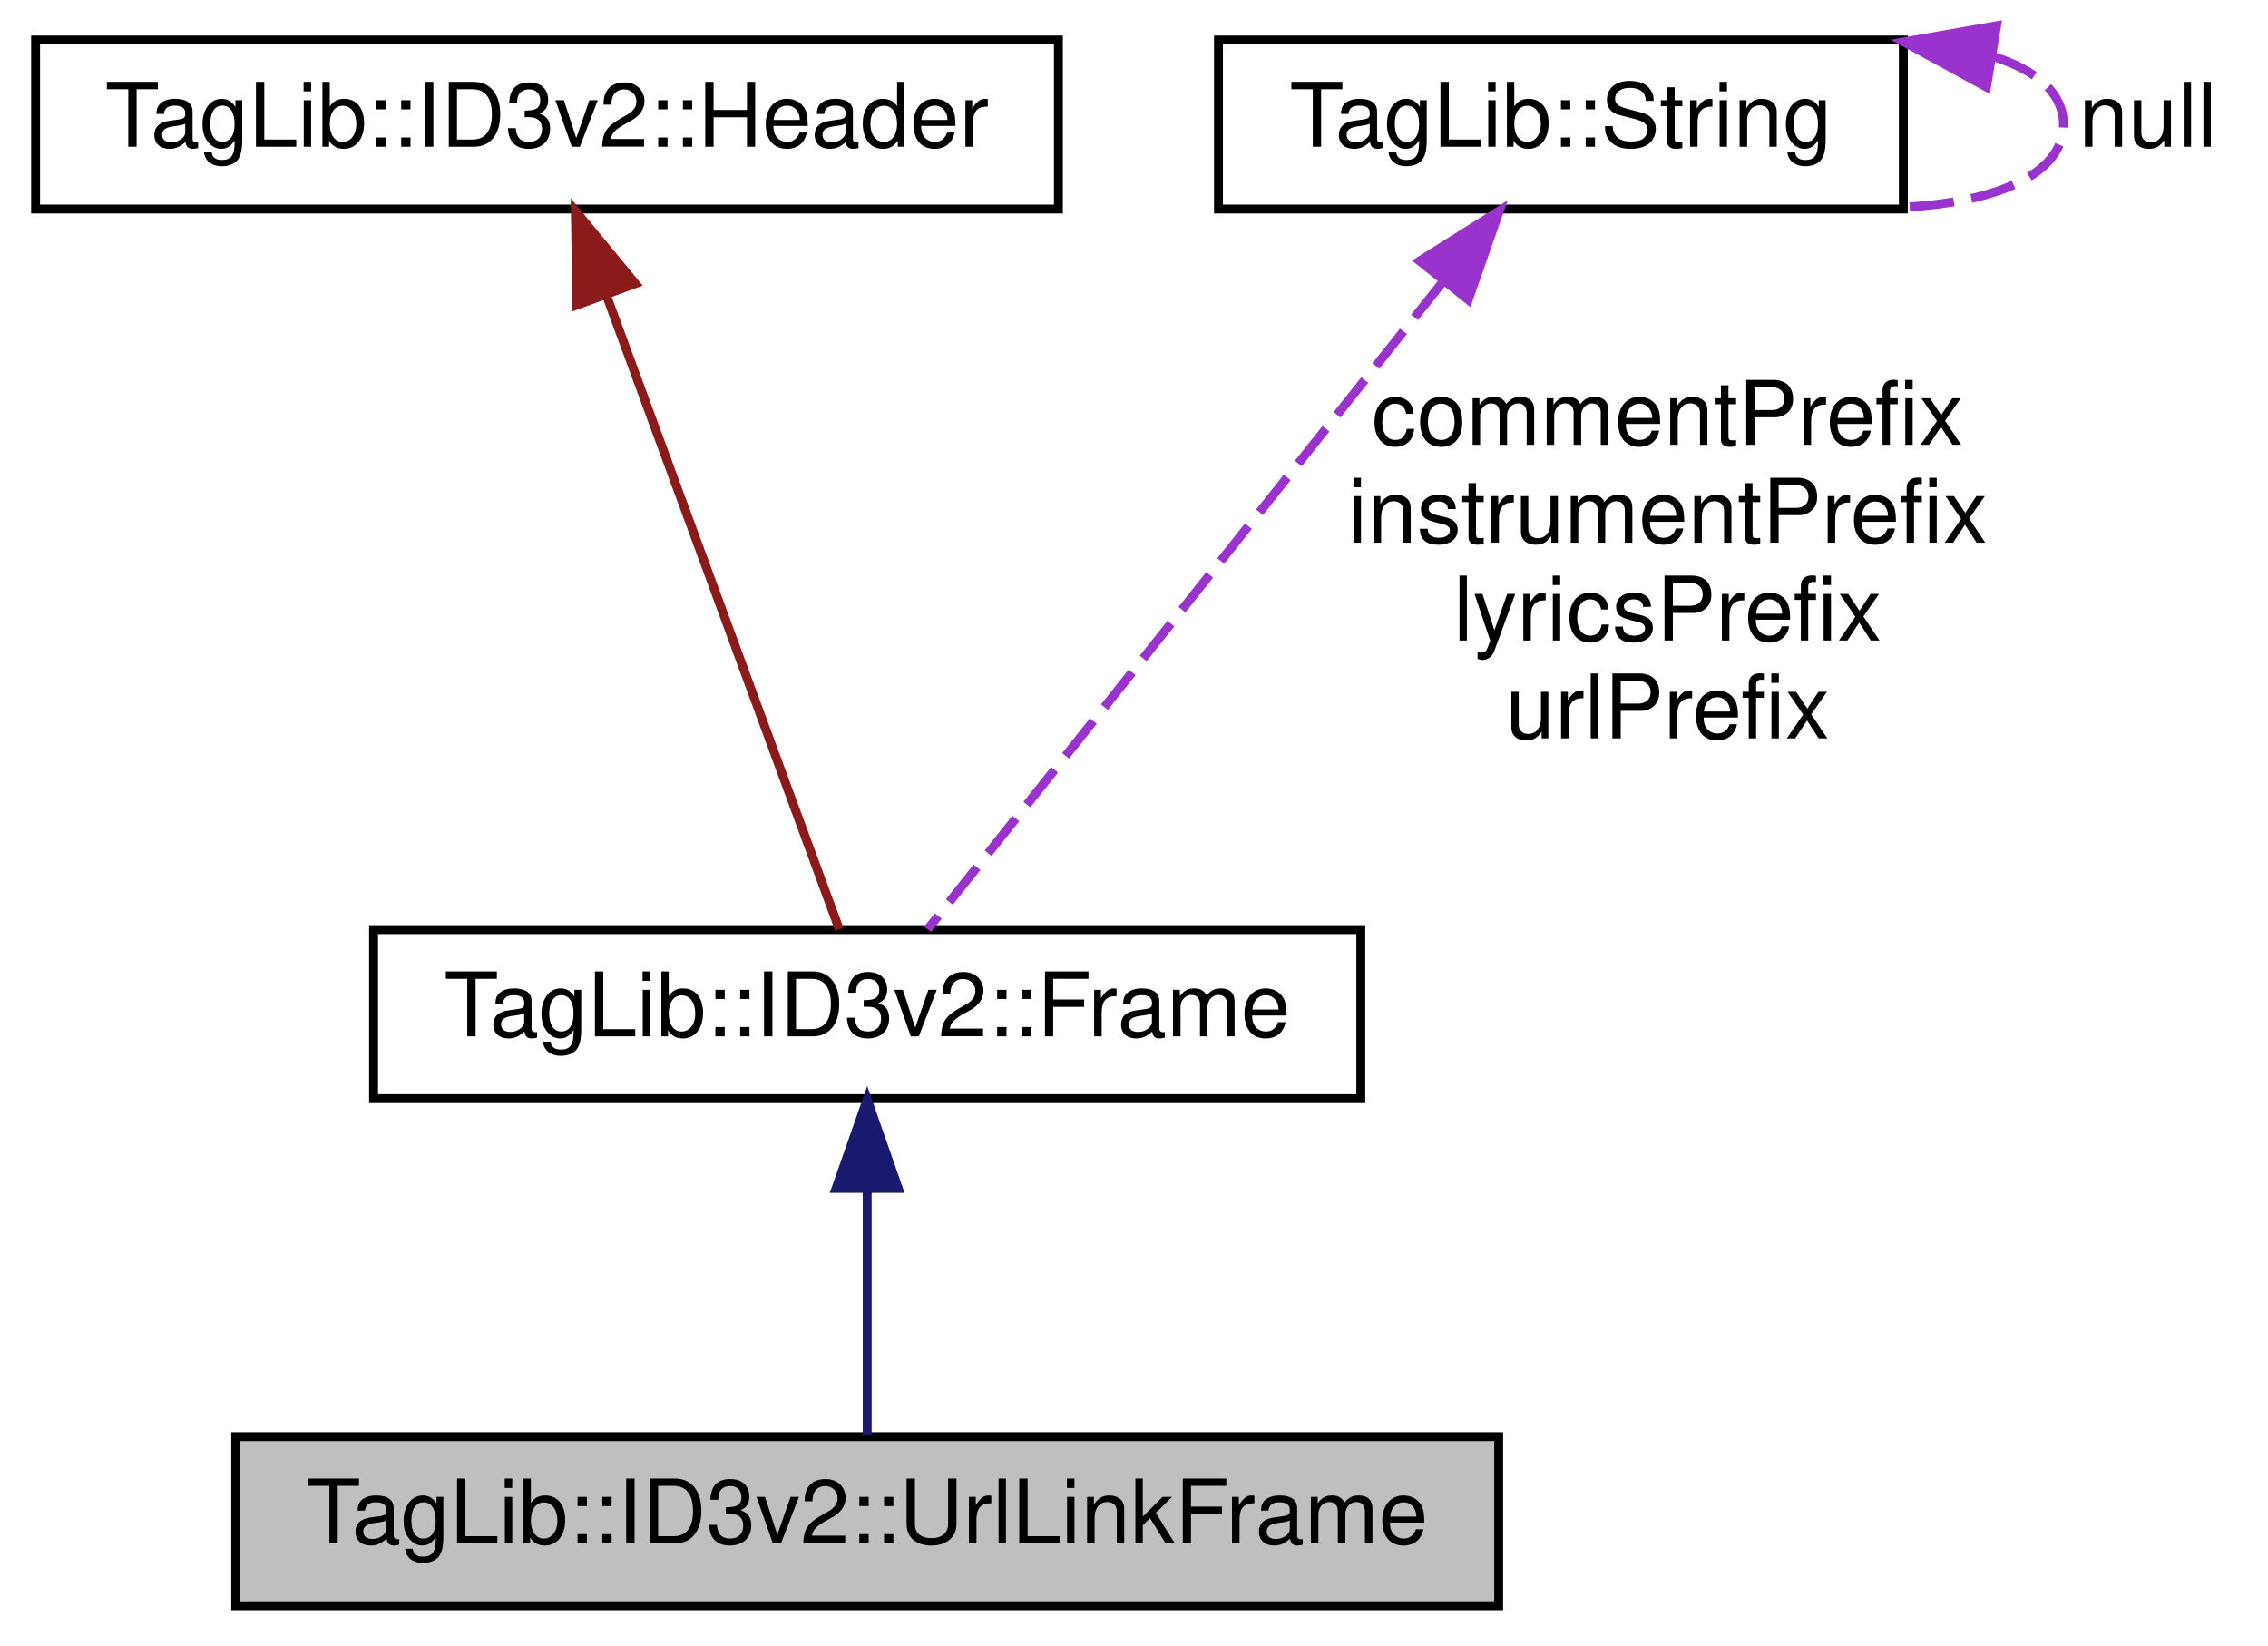
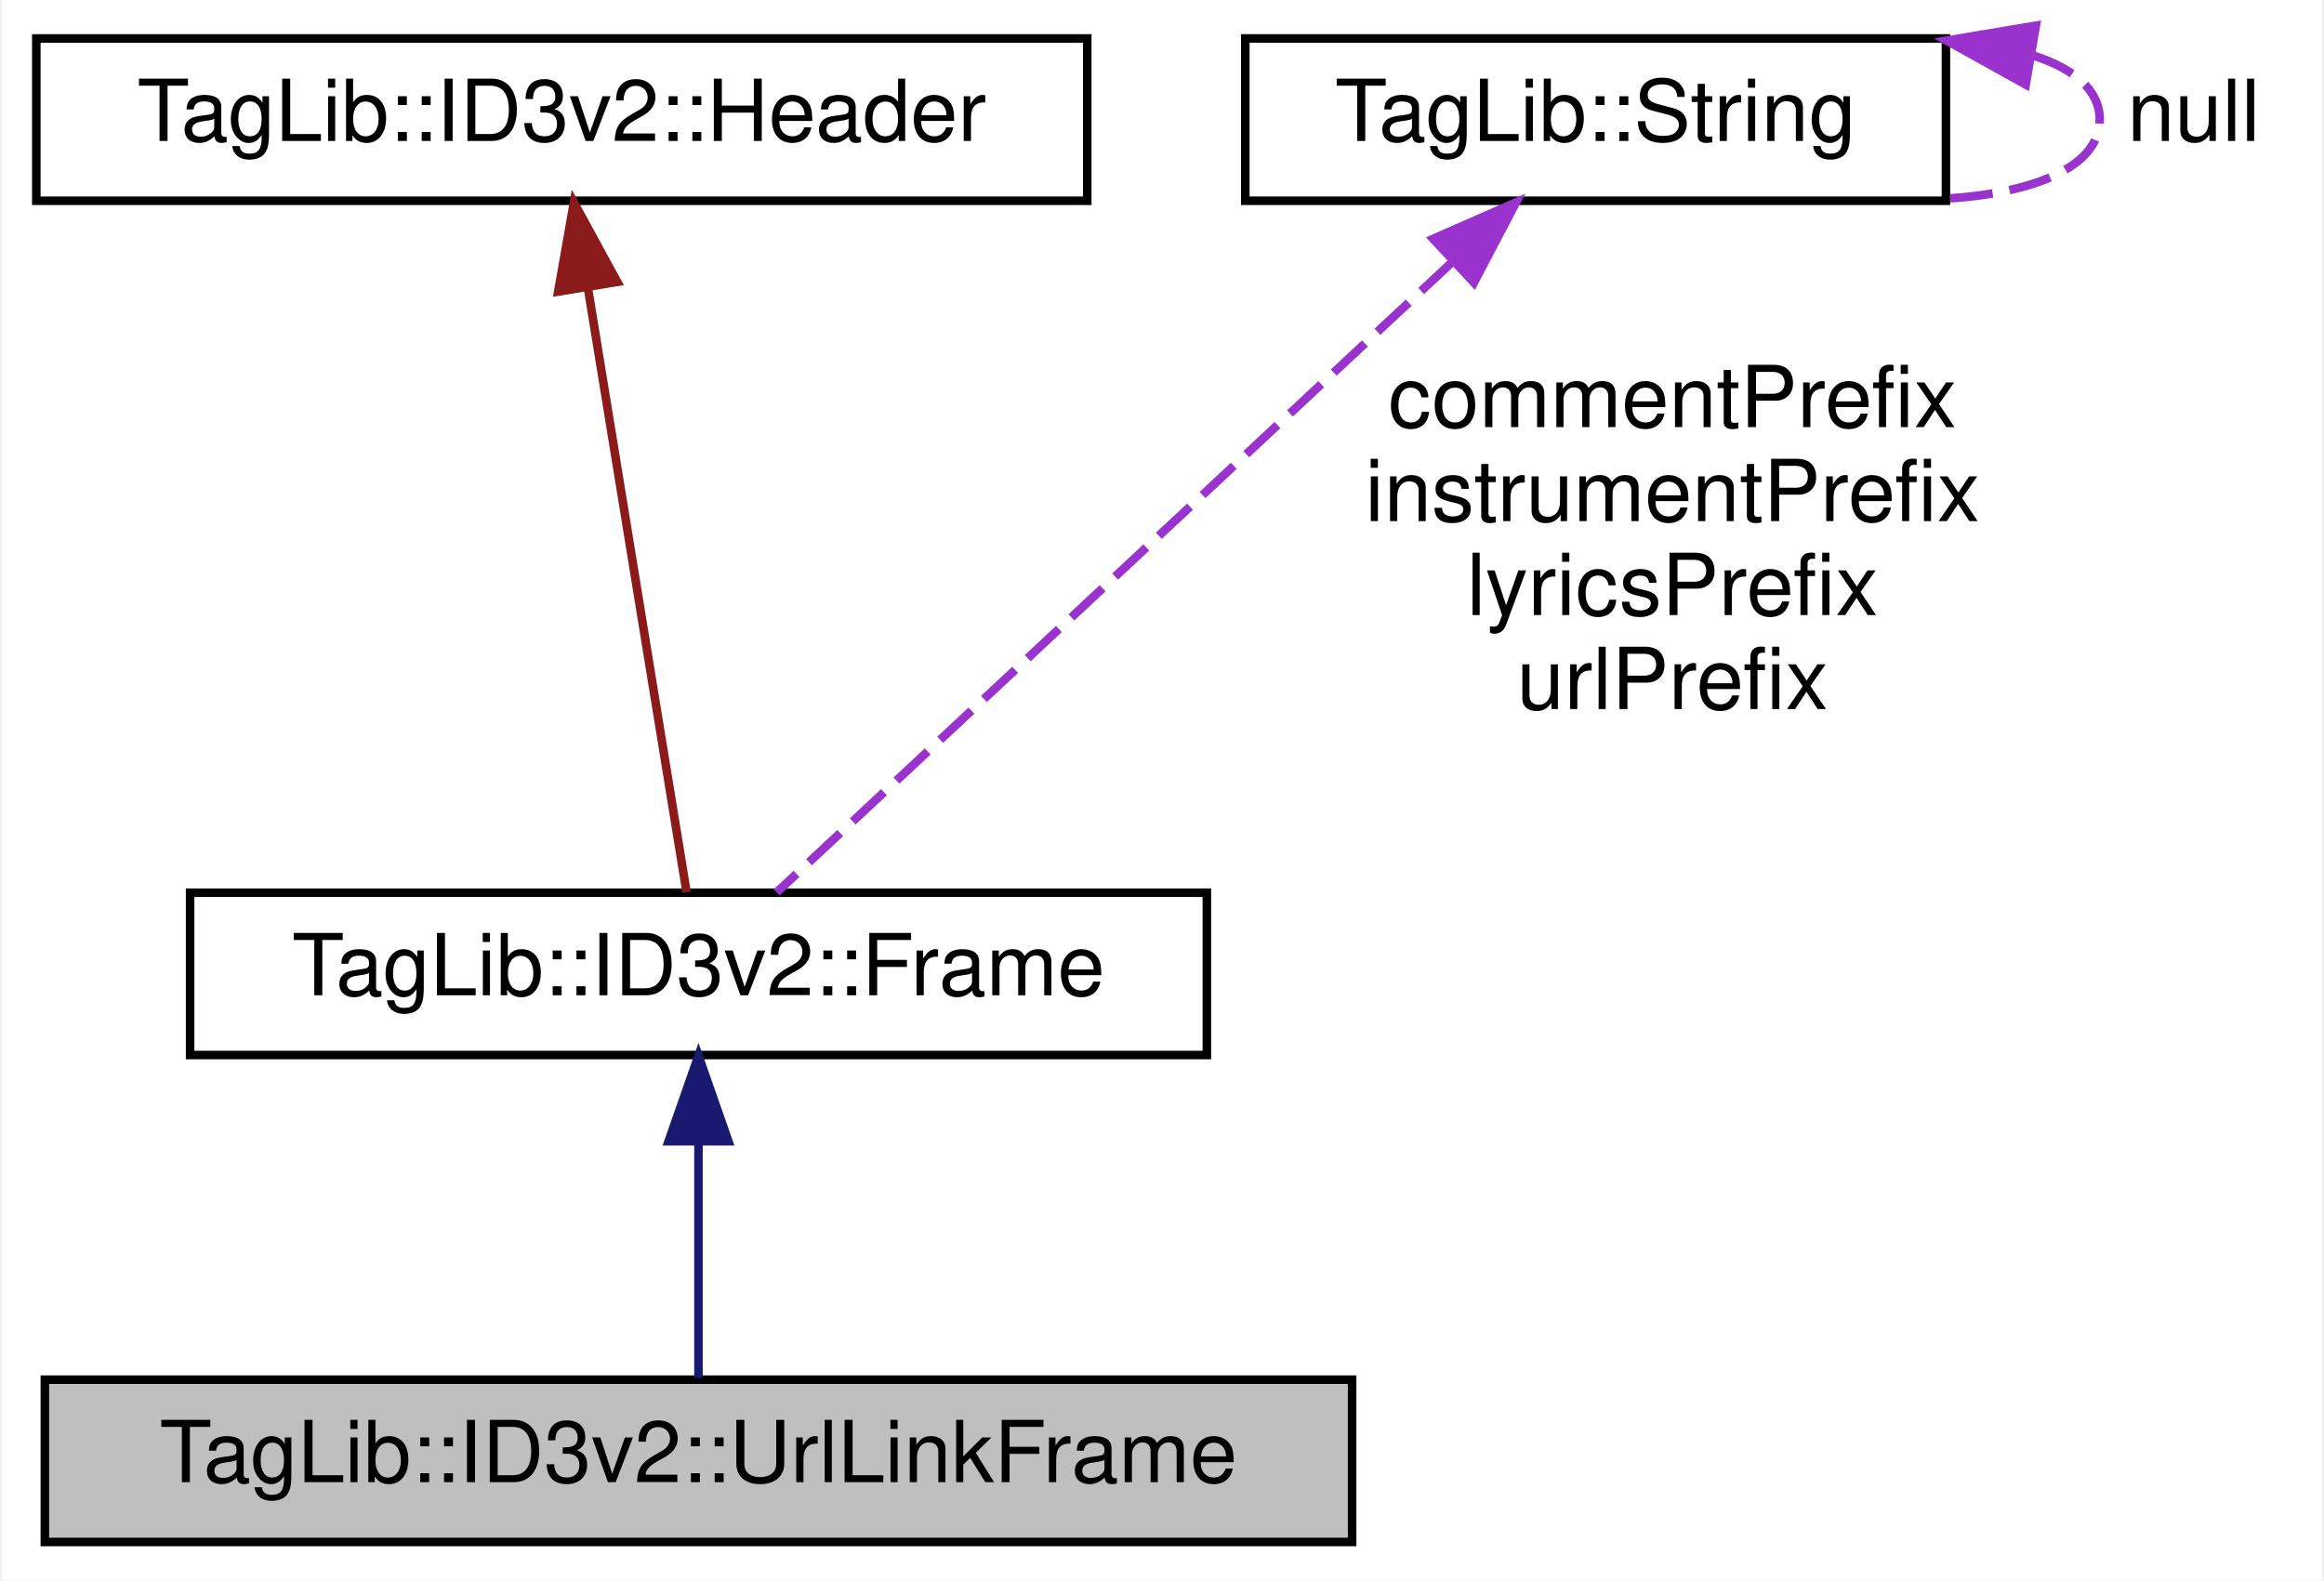
- <svg xmlns="http://www.w3.org/2000/svg" xmlns:xlink="http://www.w3.org/1999/xlink" width="255pt" height="185pt" viewBox="0.00 0.00 255.00 185.00">
+ <svg xmlns="http://www.w3.org/2000/svg" xmlns:xlink="http://www.w3.org/1999/xlink" width="272pt" height="185pt" viewBox="0.00 0.00 271.50 185.00">
  <g id="graph0" class="graph" transform="scale(1 1) rotate(0) translate(4 181)">
-     <polygon fill="white" stroke="transparent" points="-4,4 -4,-181 251,-181 251,4 -4,4" />
+     <polygon fill="white" stroke="transparent" points="-4,4 -4,-181 267.5,-181 267.5,4 -4,4" />
    <g id="node1" class="node">
      <g id="a_node1">
        <a xlink:title="ID3v2 URL frame.">
-           <polygon fill="#bfbfbf" stroke="black" points="22.5,-0.5 22.5,-19.5 164.5,-19.5 164.5,-0.5 22.5,-0.5" />
-           <text text-anchor="middle" x="93.5" y="-7.5" font-family="Helvetica,sans-Serif" font-size="10.00">TagLib::ID3v2::UrlLinkFrame</text>
+           <polygon fill="#bfbfbf" stroke="black" points="1,-0.5 1,-19.5 154,-19.5 154,-0.5 1,-0.5" />
+           <text text-anchor="middle" x="77.5" y="-7.5" font-family="Helvetica,sans-Serif" font-size="10.00">TagLib::ID3v2::UrlLinkFrame</text>
        </a>
      </g>
    </g>
    <g id="node2" class="node">
      <g id="a_node2">
        <a xlink:href="classTagLib_1_1ID3v2_1_1Frame.html" target="_top" xlink:title="ID3v2 frame implementation.">
-           <polygon fill="white" stroke="black" points="38,-57.5 38,-76.5 149,-76.5 149,-57.5 38,-57.5" />
-           <text text-anchor="middle" x="93.5" y="-64.5" font-family="Helvetica,sans-Serif" font-size="10.00">TagLib::ID3v2::Frame</text>
+           <polygon fill="white" stroke="black" points="18,-57.5 18,-76.5 137,-76.5 137,-57.5 18,-57.5" />
+           <text text-anchor="middle" x="77.5" y="-64.5" font-family="Helvetica,sans-Serif" font-size="10.00">TagLib::ID3v2::Frame</text>
        </a>
      </g>
    </g>
    <g id="edge1" class="edge">
-       <path fill="none" stroke="midnightblue" d="M93.5,-47.12C93.5,-37.82 93.5,-27.06 93.5,-19.71" />
-       <polygon fill="midnightblue" stroke="midnightblue" points="90,-47.41 93.5,-57.41 97,-47.41 90,-47.41" />
+       <path fill="none" stroke="midnightblue" d="M77.5,-47.12C77.5,-37.82 77.5,-27.06 77.5,-19.71" />
+       <polygon fill="midnightblue" stroke="midnightblue" points="74,-47.41 77.5,-57.41 81,-47.41 74,-47.41" />
    </g>
    <g id="node3" class="node">
      <g id="a_node3">
        <a xlink:href="classTagLib_1_1ID3v2_1_1Header.html" target="_top" xlink:title="An implementation of ID3v2 headers.">
-           <polygon fill="white" stroke="black" points="0,-157.5 0,-176.5 115,-176.5 115,-157.5 0,-157.5" />
-           <text text-anchor="middle" x="57.5" y="-164.5" font-family="Helvetica,sans-Serif" font-size="10.00">TagLib::ID3v2::Header</text>
+           <polygon fill="white" stroke="black" points="0,-157.5 0,-176.5 123,-176.5 123,-157.5 0,-157.5" />
+           <text text-anchor="middle" x="61.5" y="-164.5" font-family="Helvetica,sans-Serif" font-size="10.00">TagLib::ID3v2::Header</text>
        </a>
      </g>
    </g>
    <g id="edge2" class="edge">
-       <path fill="none" stroke="#8b1a1a" d="M64.18,-147.81C71.98,-126.57 84.55,-92.36 90.36,-76.54" />
-       <polygon fill="#8b1a1a" stroke="#8b1a1a" points="60.86,-146.71 60.69,-157.3 67.43,-149.12 60.86,-146.71" />
+       <path fill="none" stroke="#8b1a1a" d="M64.57,-147.22C68.04,-125.95 73.55,-92.22 76.11,-76.54" />
+       <polygon fill="#8b1a1a" stroke="#8b1a1a" points="61.08,-146.87 62.92,-157.3 67.99,-148 61.08,-146.87" />
    </g>
    <g id="node4" class="node">
      <g id="a_node4">
        <a xlink:href="classTagLib_1_1String.html" target="_top" xlink:title="A wide string class suitable for unicode.">
-           <polygon fill="white" stroke="black" points="133,-157.5 133,-176.5 210,-176.5 210,-157.5 133,-157.5" />
-           <text text-anchor="middle" x="171.5" y="-164.5" font-family="Helvetica,sans-Serif" font-size="10.00">TagLib::String</text>
+           <polygon fill="white" stroke="black" points="141.5,-157.5 141.5,-176.5 223.5,-176.5 223.5,-157.5 141.5,-157.5" />
+           <text text-anchor="middle" x="182.5" y="-164.5" font-family="Helvetica,sans-Serif" font-size="10.00">TagLib::String</text>
        </a>
      </g>
    </g>
    <g id="edge3" class="edge">
-       <path fill="none" stroke="#9a32cd" stroke-dasharray="5,2" d="M158.16,-149.24C141.37,-128.15 113.18,-92.73 100.3,-76.54" />
-       <polygon fill="#9a32cd" stroke="#9a32cd" points="155.61,-151.66 164.58,-157.3 161.09,-147.3 155.61,-151.66" />
-       <text text-anchor="middle" x="183.5" y="-131" font-family="Helvetica,sans-Serif" font-size="10.00"> commentPrefix</text>
-       <text text-anchor="middle" x="183.5" y="-120" font-family="Helvetica,sans-Serif" font-size="10.00">instrumentPrefix</text>
-       <text text-anchor="middle" x="183.5" y="-109" font-family="Helvetica,sans-Serif" font-size="10.00">lyricsPrefix</text>
-       <text text-anchor="middle" x="183.5" y="-98" font-family="Helvetica,sans-Serif" font-size="10.00">urlPrefix</text>
+       <path fill="none" stroke="#9a32cd" stroke-dasharray="5,2" d="M165.74,-150.35C143.3,-129.42 104.3,-93.01 86.65,-76.54" />
+       <polygon fill="#9a32cd" stroke="#9a32cd" points="163.48,-153.04 173.18,-157.3 168.26,-147.92 163.48,-153.04" />
+       <text text-anchor="middle" x="191.5" y="-131" font-family="Helvetica,sans-Serif" font-size="10.00"> commentPrefix</text>
+       <text text-anchor="middle" x="191.5" y="-120" font-family="Helvetica,sans-Serif" font-size="10.00">instrumentPrefix</text>
+       <text text-anchor="middle" x="191.5" y="-109" font-family="Helvetica,sans-Serif" font-size="10.00">lyricsPrefix</text>
+       <text text-anchor="middle" x="191.5" y="-98" font-family="Helvetica,sans-Serif" font-size="10.00">urlPrefix</text>
    </g>
    <g id="edge4" class="edge">
-       <path fill="none" stroke="#9a32cd" stroke-dasharray="5,2" d="M220.22,-174.61C224.98,-173.08 228,-170.54 228,-167 228,-161.34 220.27,-158.24 210.06,-157.71" />
-       <polygon fill="#9a32cd" stroke="#9a32cd" points="219.35,-171.21 210.06,-176.29 220.49,-178.11 219.35,-171.21" />
-       <text text-anchor="middle" x="237.5" y="-164.5" font-family="Helvetica,sans-Serif" font-size="10.00"> null</text>
+       <path fill="none" stroke="#9a32cd" stroke-dasharray="5,2" d="M233.76,-174.49C238.51,-172.95 241.5,-170.45 241.5,-167 241.5,-161.48 233.84,-158.4 223.58,-157.75" />
+       <polygon fill="#9a32cd" stroke="#9a32cd" points="232.84,-171.1 223.58,-176.25 234.03,-178 232.84,-171.1" />
+       <text text-anchor="middle" x="252.5" y="-164.5" font-family="Helvetica,sans-Serif" font-size="10.00"> null</text>
    </g>
  </g>
</svg>
